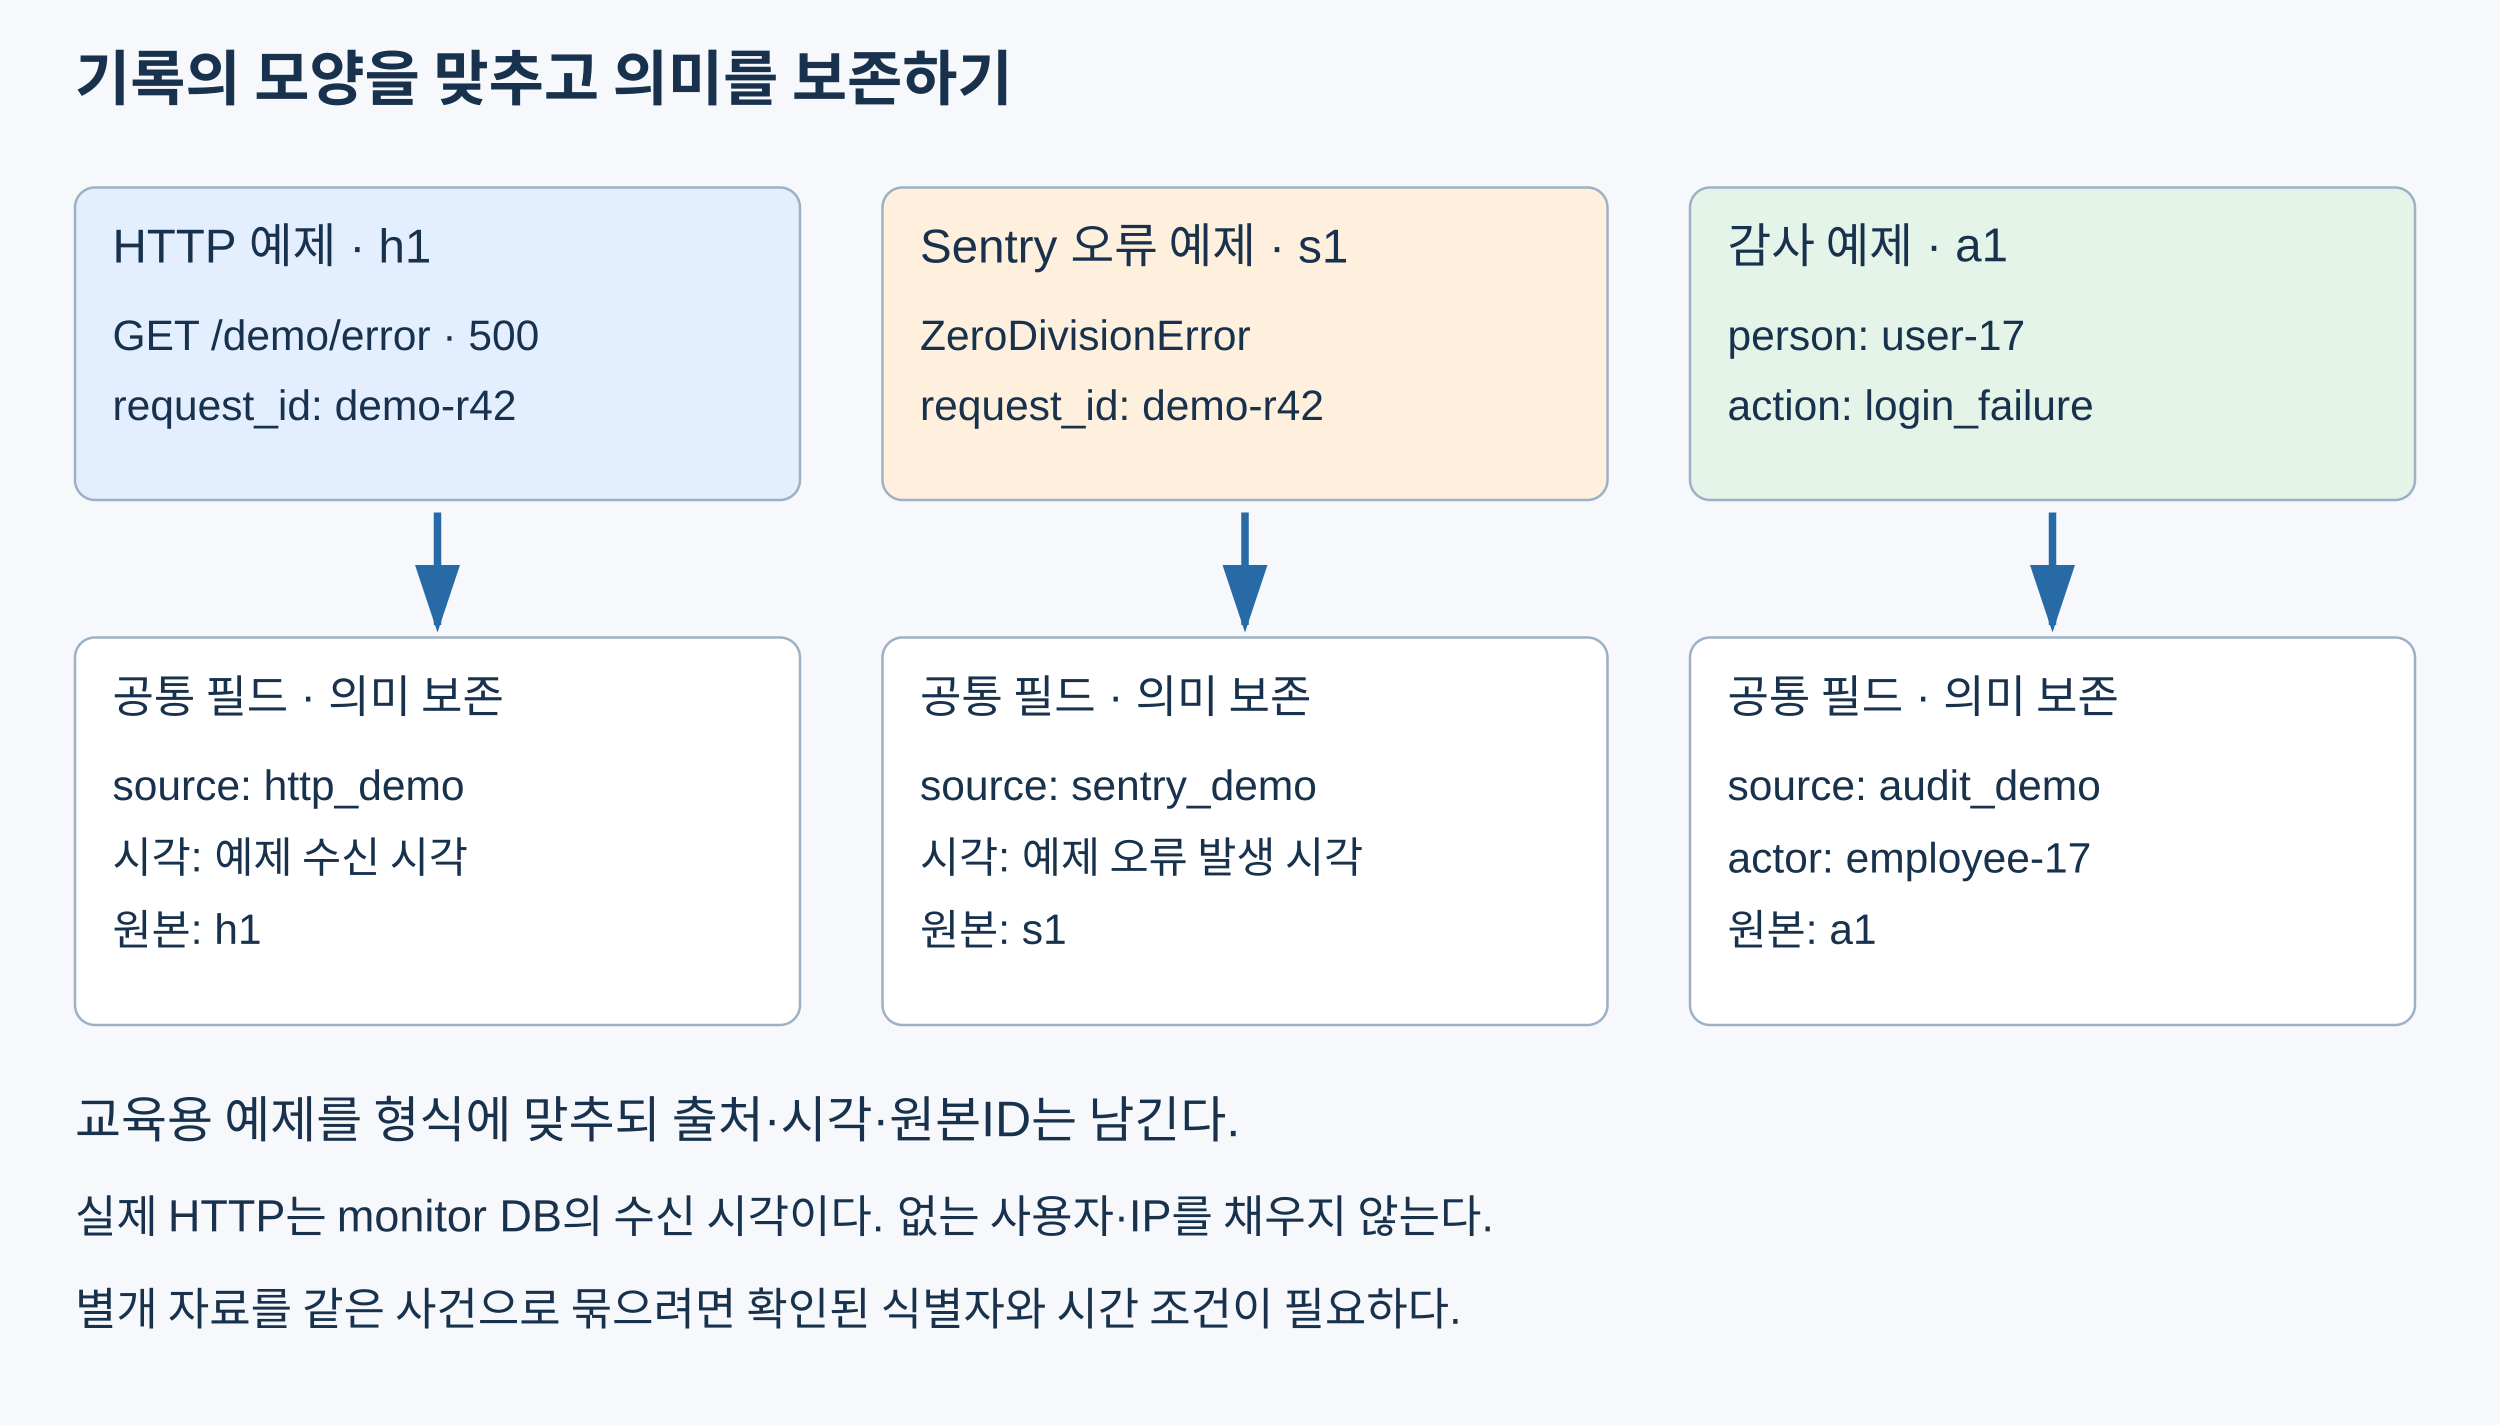
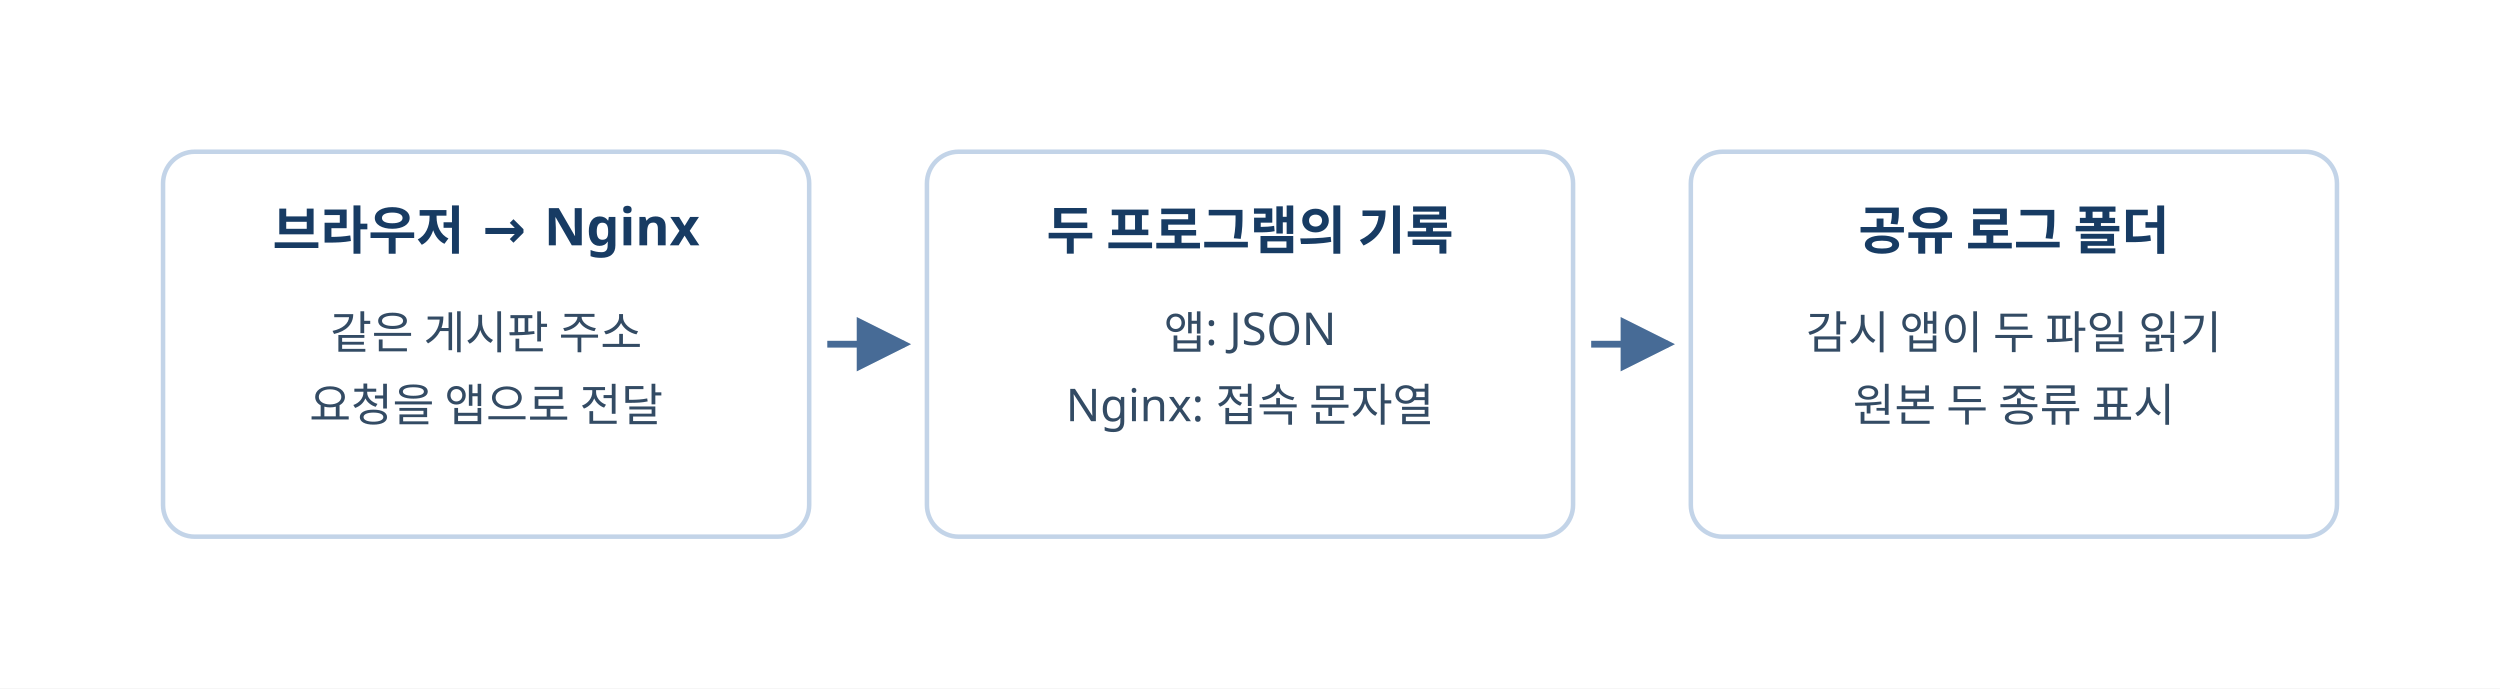
- <svg xmlns="http://www.w3.org/2000/svg" width="1000" height="570" viewBox="0 0 1000 570">
+ <svg xmlns="http://www.w3.org/2000/svg" width="1104" height="304" viewBox="-32 -32 1104 304" data-clean-canvas="32">
+   <rect x="-32" y="-32" width="1104" height="304" fill="#ffffff" data-canvas-background="true" />
+   <rect width="1040" height="240" rx="18" fill="#ffffff" />
  <defs>
-     <marker id="arrow" markerWidth="9" markerHeight="9" refX="8" refY="3" orient="auto">
-       <path d="M0,0 L0,6 L9,3 z" fill="#286aa6" />
+     <marker id="arrow" markerWidth="8" markerHeight="8" refX="7" refY="4" orient="auto">
+       <path d="M0 0L8 4L0 8" fill="#476b96" />
    </marker>
  </defs>
-   <rect width="1000" height="570" fill="#f6f8fc" />
-   <g font-family="Arial, Noto Sans KR, sans-serif" fill="#18324d">
-     <text x="30" y="40" font-size="24" font-weight="bold">기록의 모양을 맞추고 의미를 보존하기</text>
-     <rect x="30" y="75" width="290" height="125" rx="8" fill="#e3efff" stroke="#9db1c5" />
-     <text x="45" y="105" font-size="19">HTTP 예제 · h1</text>
-     <text x="45" y="140" font-size="17">GET /demo/error · 500</text>
-     <text x="45" y="168" font-size="17">request_id: demo-r42</text>
-     <path d="M175,205 L175,250" fill="none" stroke="#286aa6" stroke-width="3" marker-end="url(#arrow)" />
-     <rect x="30" y="255" width="290" height="155" rx="8" fill="#fff" stroke="#9db1c5" />
-     <text x="45" y="285" font-size="18">공통 필드 · 의미 보존</text>
-     <text x="45" y="320" font-size="17">source: http_demo</text>
-     <text x="45" y="349" font-size="17">시각: 예제 수신 시각</text>
-     <text x="45" y="378" font-size="17">원본: h1</text>
-     <rect x="353" y="75" width="290" height="125" rx="8" fill="#fff0de" stroke="#9db1c5" />
-     <text x="368" y="105" font-size="19">Sentry 오류 예제 · s1</text>
-     <text x="368" y="140" font-size="17">ZeroDivisionError</text>
-     <text x="368" y="168" font-size="17">request_id: demo-r42</text>
-     <path d="M498,205 L498,250" fill="none" stroke="#286aa6" stroke-width="3" marker-end="url(#arrow)" />
-     <rect x="353" y="255" width="290" height="155" rx="8" fill="#fff" stroke="#9db1c5" />
-     <text x="368" y="285" font-size="18">공통 필드 · 의미 보존</text>
-     <text x="368" y="320" font-size="17">source: sentry_demo</text>
-     <text x="368" y="349" font-size="17">시각: 예제 오류 발생 시각</text>
-     <text x="368" y="378" font-size="17">원본: s1</text>
-     <rect x="676" y="75" width="290" height="125" rx="8" fill="#e4f4e9" stroke="#9db1c5" />
-     <text x="691" y="105" font-size="19">감사 예제 · a1</text>
-     <text x="691" y="140" font-size="17">person: user-17</text>
-     <text x="691" y="168" font-size="17">action: login_failure</text>
-     <path d="M821,205 L821,250" fill="none" stroke="#286aa6" stroke-width="3" marker-end="url(#arrow)" />
-     <rect x="676" y="255" width="290" height="155" rx="8" fill="#fff" stroke="#9db1c5" />
-     <text x="691" y="285" font-size="18">공통 필드 · 의미 보존</text>
-     <text x="691" y="320" font-size="17">source: audit_demo</text>
-     <text x="691" y="349" font-size="17">actor: employee-17</text>
-     <text x="691" y="378" font-size="17">원본: a1</text>
-     <text x="30" y="455" font-size="20">교육용 예제를 형식에 맞추되 출처·시각·원본ID는 남긴다.</text>
-     <text x="30" y="493" font-size="18">실제 HTTP는 monitor DB의 수신 시각이다. 없는 사용자·IP를 채우지 않는다.</text>
-     <text x="30" y="530" font-size="18">별개 자료를 같은 사건으로 묶으려면 확인된 식별자와 시간 조건이 필요하다.</text>
-   </g>
+   <rect x="40.0" y="35" width="285.333" height="170" rx="14" fill="white" stroke="#c3d4e8" stroke-width="2" />
+   <text x="182.667" y="78" text-anchor="middle" font-family="sans-serif" font-size="23" font-weight="bold" fill="#173b63">브라우저 → Nginx</text>
+   <text x="182.667" y="122" text-anchor="middle" font-family="sans-serif" font-size="20" fill="#334b64">같은 게시판 주소</text>
+   <text x="182.667" y="154" text-anchor="middle" font-family="sans-serif" font-size="20" fill="#334b64">요청을 앱으로 전달</text>
+   <path d="M333.333 120H367.333" stroke="#476b96" stroke-width="3" marker-end="url(#arrow)" />
+   <rect x="377.333" y="35" width="285.333" height="170" rx="14" fill="white" stroke="#c3d4e8" stroke-width="2" />
+   <text x="520.0" y="78" text-anchor="middle" font-family="sans-serif" font-size="23" font-weight="bold" fill="#173b63">두 프로그램의 기록</text>
+   <text x="520.0" y="122" text-anchor="middle" font-family="sans-serif" font-size="20" fill="#334b64">앱: JSON</text>
+   <text x="520.0" y="154" text-anchor="middle" font-family="sans-serif" font-size="20" fill="#334b64">Nginx: 접속 문자열</text>
+   <path d="M670.667 120H704.667" stroke="#476b96" stroke-width="3" marker-end="url(#arrow)" />
+   <rect x="714.667" y="35" width="285.333" height="170" rx="14" fill="white" stroke="#c3d4e8" stroke-width="2" />
+   <text x="857.333" y="78" text-anchor="middle" font-family="sans-serif" font-size="23" font-weight="bold" fill="#173b63">공유 로그 폴더</text>
+   <text x="857.333" y="122" text-anchor="middle" font-family="sans-serif" font-size="20" fill="#334b64">감시 앱이 두 파일 읽기</text>
+   <text x="857.333" y="154" text-anchor="middle" font-family="sans-serif" font-size="20" fill="#334b64">원본 두 종류 표시</text>
</svg>
